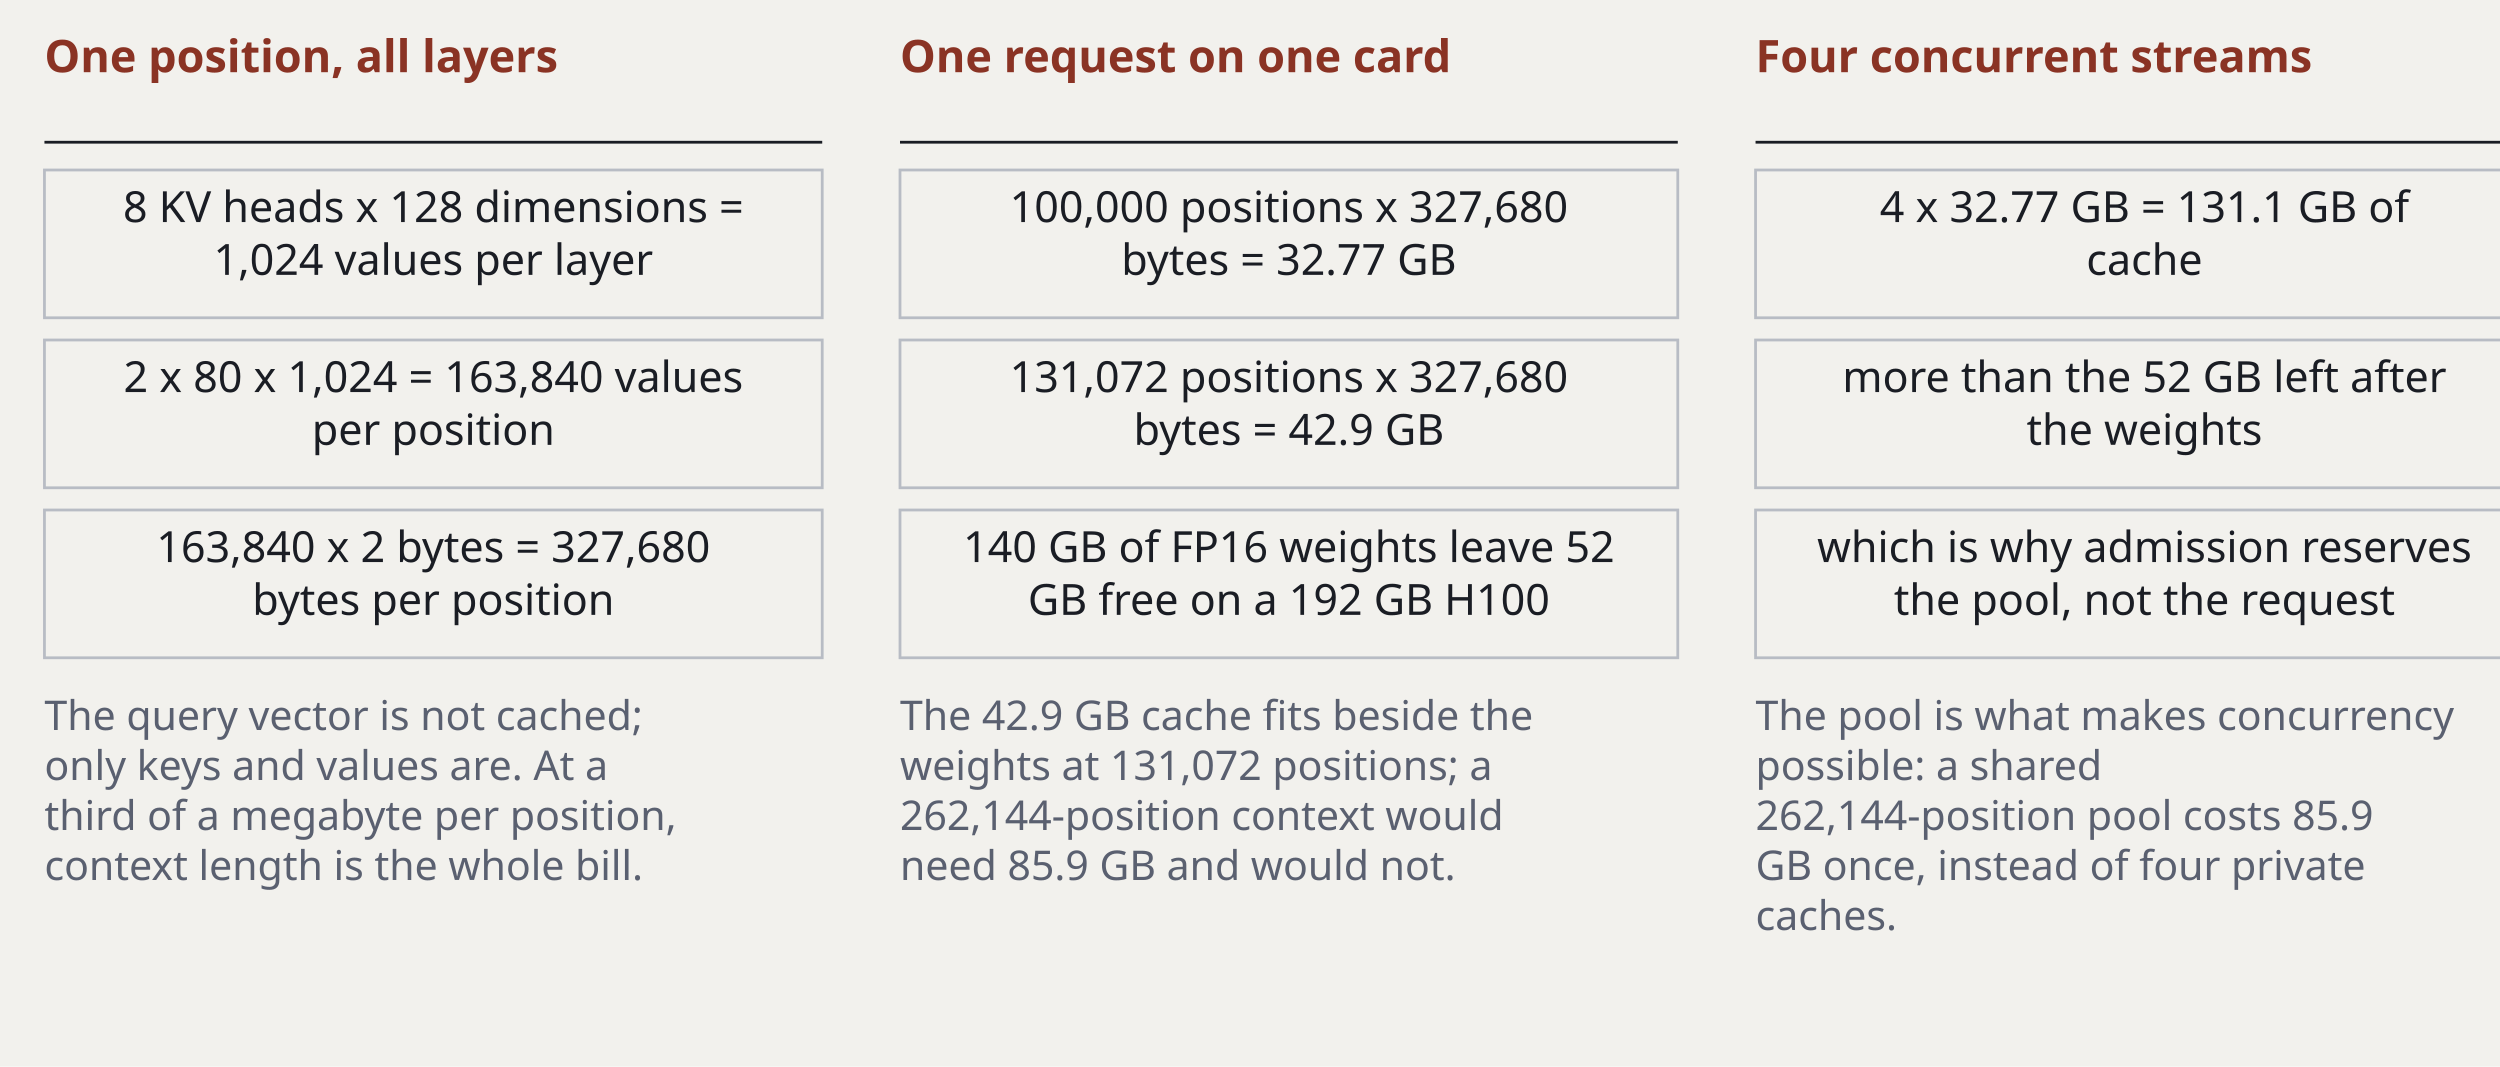
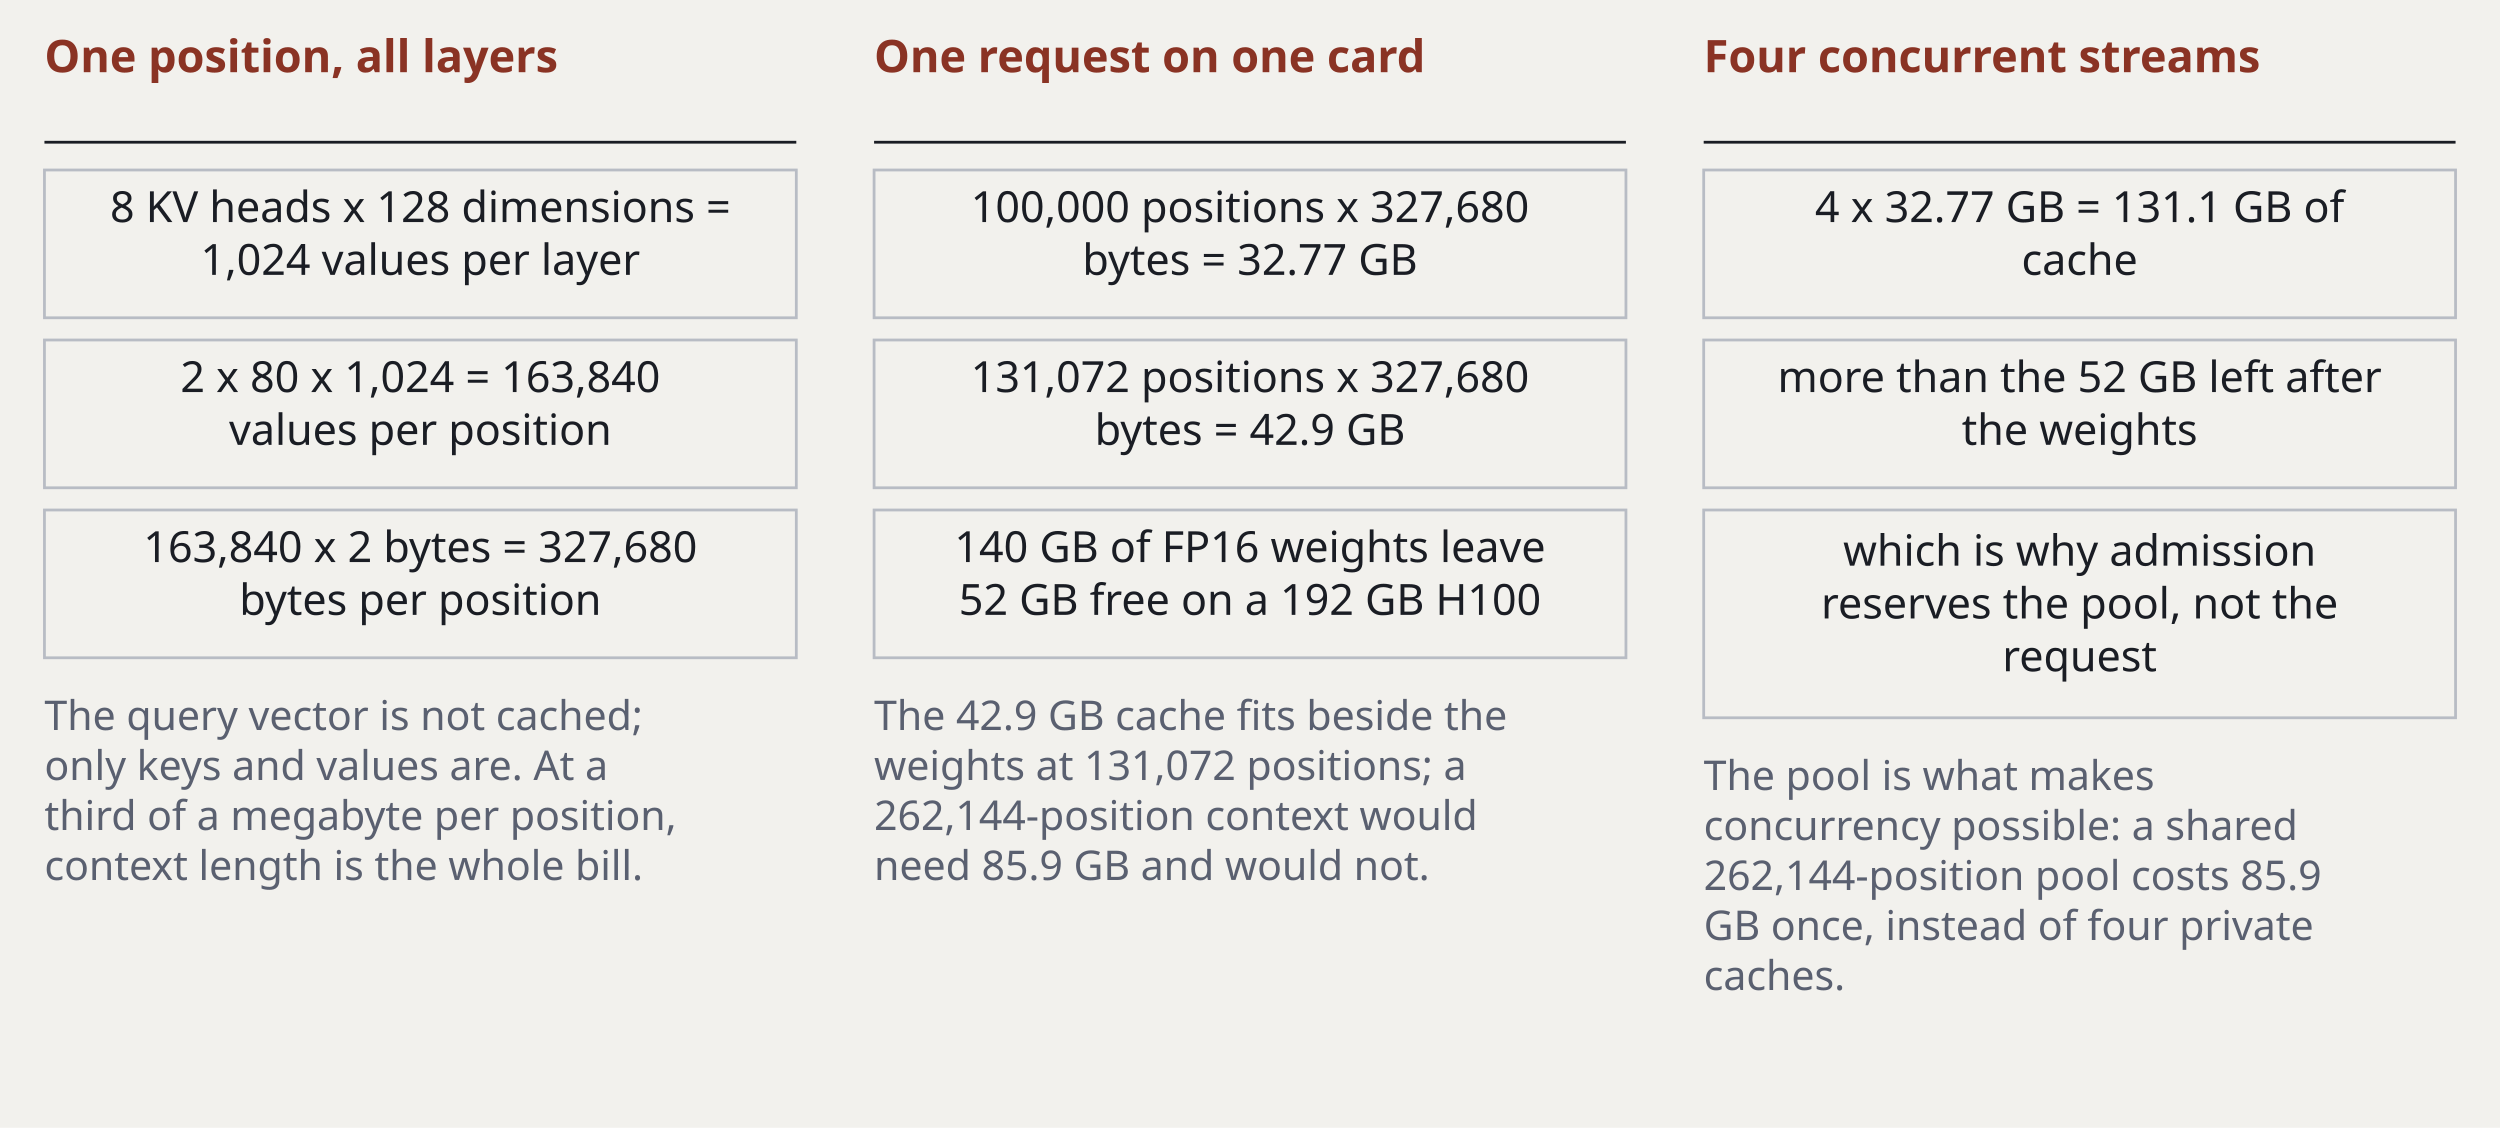
- <svg xmlns="http://www.w3.org/2000/svg" class="fig-svg" viewBox="0 0 900 384" width="100%" role="img" aria-labelledby="fig-title-68fad916" aria-describedby="fig-desc-68fad916">
+ <svg xmlns="http://www.w3.org/2000/svg" class="fig-svg" viewBox="0 0 900 406" width="100%" role="img" aria-labelledby="fig-title-68fad916" aria-describedby="fig-desc-68fad916">
  <defs>
    <marker id="arrow-68fad916" viewBox="0 0 8 8" refX="7" refY="4" markerWidth="7" markerHeight="7" orient="auto">
      <path d="M0,0 L8,4 L0,8 z" fill="var(--color-muted, #5a6070)" />
    </marker>
    <marker id="arrow-accent-68fad916" viewBox="0 0 8 8" refX="7" refY="4" markerWidth="7" markerHeight="7" orient="auto">
      <path d="M0,0 L8,4 L0,8 z" fill="var(--color-accent, #8a3324)" />
    </marker>
  </defs>
-   <rect x="0" y="0" width="900" height="384" fill="var(--color-sheet, #f2f1ed)" />
-   <text x="16.00" y="26.00" font-family="'Hanken Grotesk', ui-sans-serif, system-ui, sans-serif" font-size="16.2" font-weight="600" fill="var(--color-accent, #8a3324)" text-anchor="start">One position, all layers</text>
-   <line x1="16.00" y1="51.20" x2="296.00" y2="51.20" stroke="var(--color-ink, #1a1d24)" stroke-width="1" />
-   <rect x="16.00" y="61.20" width="280.00" height="53.20" rx="0" fill="none" stroke="var(--color-rule, #b8bcc4)" stroke-width="1" />
-   <text x="156.00" y="79.95" font-family="'Hanken Grotesk', ui-sans-serif, system-ui, sans-serif" font-size="15.48" font-weight="400" fill="var(--color-ink, #1a1d24)" text-anchor="middle">8 KV heads x 128 dimensions =</text>
-   <text x="156.00" y="98.95" font-family="'Hanken Grotesk', ui-sans-serif, system-ui, sans-serif" font-size="15.48" font-weight="400" fill="var(--color-ink, #1a1d24)" text-anchor="middle">1,024 values per layer</text>
-   <rect x="16.00" y="122.40" width="280.00" height="53.20" rx="0" fill="none" stroke="var(--color-rule, #b8bcc4)" stroke-width="1" />
-   <text x="156.00" y="141.15" font-family="'Hanken Grotesk', ui-sans-serif, system-ui, sans-serif" font-size="15.48" font-weight="400" fill="var(--color-ink, #1a1d24)" text-anchor="middle">2 x 80 x 1,024 = 163,840 values</text>
-   <text x="156.00" y="160.15" font-family="'Hanken Grotesk', ui-sans-serif, system-ui, sans-serif" font-size="15.48" font-weight="400" fill="var(--color-ink, #1a1d24)" text-anchor="middle">per position</text>
-   <rect x="16.00" y="183.60" width="280.00" height="53.20" rx="0" fill="none" stroke="var(--color-rule, #b8bcc4)" stroke-width="1" />
-   <text x="156.00" y="202.35" font-family="'Hanken Grotesk', ui-sans-serif, system-ui, sans-serif" font-size="15.48" font-weight="400" fill="var(--color-ink, #1a1d24)" text-anchor="middle">163,840 x 2 bytes = 327,680</text>
-   <text x="156.00" y="221.35" font-family="'Hanken Grotesk', ui-sans-serif, system-ui, sans-serif" font-size="15.48" font-weight="400" fill="var(--color-ink, #1a1d24)" text-anchor="middle">bytes per position</text>
-   <text x="16.00" y="262.80" font-family="'Hanken Grotesk', ui-sans-serif, system-ui, sans-serif" font-size="14.76" font-weight="400" fill="var(--color-muted, #5a6070)" text-anchor="start">The query vector is not cached;</text>
-   <text x="16.00" y="280.80" font-family="'Hanken Grotesk', ui-sans-serif, system-ui, sans-serif" font-size="14.76" font-weight="400" fill="var(--color-muted, #5a6070)" text-anchor="start">only keys and values are. At a</text>
-   <text x="16.00" y="298.80" font-family="'Hanken Grotesk', ui-sans-serif, system-ui, sans-serif" font-size="14.76" font-weight="400" fill="var(--color-muted, #5a6070)" text-anchor="start">third of a megabyte per position,</text>
-   <text x="16.00" y="316.80" font-family="'Hanken Grotesk', ui-sans-serif, system-ui, sans-serif" font-size="14.76" font-weight="400" fill="var(--color-muted, #5a6070)" text-anchor="start">context length is the whole bill.</text>
-   <text x="324.00" y="26.00" font-family="'Hanken Grotesk', ui-sans-serif, system-ui, sans-serif" font-size="16.2" font-weight="600" fill="var(--color-accent, #8a3324)" text-anchor="start">One request on one card</text>
-   <line x1="324.00" y1="51.20" x2="604.00" y2="51.20" stroke="var(--color-ink, #1a1d24)" stroke-width="1" />
-   <rect x="324.00" y="61.20" width="280.00" height="53.20" rx="0" fill="none" stroke="var(--color-rule, #b8bcc4)" stroke-width="1" />
-   <text x="464.00" y="79.95" font-family="'Hanken Grotesk', ui-sans-serif, system-ui, sans-serif" font-size="15.48" font-weight="400" fill="var(--color-ink, #1a1d24)" text-anchor="middle">100,000 positions x 327,680</text>
-   <text x="464.00" y="98.95" font-family="'Hanken Grotesk', ui-sans-serif, system-ui, sans-serif" font-size="15.48" font-weight="400" fill="var(--color-ink, #1a1d24)" text-anchor="middle">bytes = 32.77 GB</text>
-   <rect x="324.00" y="122.40" width="280.00" height="53.20" rx="0" fill="none" stroke="var(--color-rule, #b8bcc4)" stroke-width="1" />
-   <text x="464.00" y="141.15" font-family="'Hanken Grotesk', ui-sans-serif, system-ui, sans-serif" font-size="15.48" font-weight="400" fill="var(--color-ink, #1a1d24)" text-anchor="middle">131,072 positions x 327,680</text>
-   <text x="464.00" y="160.15" font-family="'Hanken Grotesk', ui-sans-serif, system-ui, sans-serif" font-size="15.48" font-weight="400" fill="var(--color-ink, #1a1d24)" text-anchor="middle">bytes = 42.9 GB</text>
-   <rect x="324.00" y="183.60" width="280.00" height="53.20" rx="0" fill="none" stroke="var(--color-rule, #b8bcc4)" stroke-width="1" />
-   <text x="464.00" y="202.35" font-family="'Hanken Grotesk', ui-sans-serif, system-ui, sans-serif" font-size="15.48" font-weight="400" fill="var(--color-ink, #1a1d24)" text-anchor="middle">140 GB of FP16 weights leave 52</text>
-   <text x="464.00" y="221.35" font-family="'Hanken Grotesk', ui-sans-serif, system-ui, sans-serif" font-size="15.48" font-weight="400" fill="var(--color-ink, #1a1d24)" text-anchor="middle">GB free on a 192 GB H100</text>
-   <text x="324.00" y="262.80" font-family="'Hanken Grotesk', ui-sans-serif, system-ui, sans-serif" font-size="14.76" font-weight="400" fill="var(--color-muted, #5a6070)" text-anchor="start">The 42.9 GB cache fits beside the</text>
-   <text x="324.00" y="280.80" font-family="'Hanken Grotesk', ui-sans-serif, system-ui, sans-serif" font-size="14.76" font-weight="400" fill="var(--color-muted, #5a6070)" text-anchor="start">weights at 131,072 positions; a</text>
-   <text x="324.00" y="298.80" font-family="'Hanken Grotesk', ui-sans-serif, system-ui, sans-serif" font-size="14.76" font-weight="400" fill="var(--color-muted, #5a6070)" text-anchor="start">262,144-position context would</text>
-   <text x="324.00" y="316.80" font-family="'Hanken Grotesk', ui-sans-serif, system-ui, sans-serif" font-size="14.76" font-weight="400" fill="var(--color-muted, #5a6070)" text-anchor="start">need 85.9 GB and would not.</text>
-   <text x="632.00" y="26.00" font-family="'Hanken Grotesk', ui-sans-serif, system-ui, sans-serif" font-size="16.2" font-weight="600" fill="var(--color-accent, #8a3324)" text-anchor="start">Four concurrent streams</text>
-   <line x1="632.00" y1="51.20" x2="912.00" y2="51.20" stroke="var(--color-ink, #1a1d24)" stroke-width="1" />
-   <rect x="632.00" y="61.20" width="280.00" height="53.20" rx="0" fill="none" stroke="var(--color-rule, #b8bcc4)" stroke-width="1" />
-   <text x="772.00" y="79.95" font-family="'Hanken Grotesk', ui-sans-serif, system-ui, sans-serif" font-size="15.48" font-weight="400" fill="var(--color-ink, #1a1d24)" text-anchor="middle">4 x 32.77 GB = 131.1 GB of</text>
-   <text x="772.00" y="98.95" font-family="'Hanken Grotesk', ui-sans-serif, system-ui, sans-serif" font-size="15.48" font-weight="400" fill="var(--color-ink, #1a1d24)" text-anchor="middle">cache</text>
-   <rect x="632.00" y="122.40" width="280.00" height="53.20" rx="0" fill="none" stroke="var(--color-rule, #b8bcc4)" stroke-width="1" />
-   <text x="772.00" y="141.15" font-family="'Hanken Grotesk', ui-sans-serif, system-ui, sans-serif" font-size="15.48" font-weight="400" fill="var(--color-ink, #1a1d24)" text-anchor="middle">more than the 52 GB left after</text>
-   <text x="772.00" y="160.15" font-family="'Hanken Grotesk', ui-sans-serif, system-ui, sans-serif" font-size="15.48" font-weight="400" fill="var(--color-ink, #1a1d24)" text-anchor="middle">the weights</text>
-   <rect x="632.00" y="183.60" width="280.00" height="53.20" rx="0" fill="none" stroke="var(--color-rule, #b8bcc4)" stroke-width="1" />
-   <text x="772.00" y="202.35" font-family="'Hanken Grotesk', ui-sans-serif, system-ui, sans-serif" font-size="15.48" font-weight="400" fill="var(--color-ink, #1a1d24)" text-anchor="middle">which is why admission reserves</text>
-   <text x="772.00" y="221.35" font-family="'Hanken Grotesk', ui-sans-serif, system-ui, sans-serif" font-size="15.48" font-weight="400" fill="var(--color-ink, #1a1d24)" text-anchor="middle">the pool, not the request</text>
-   <text x="632.00" y="262.80" font-family="'Hanken Grotesk', ui-sans-serif, system-ui, sans-serif" font-size="14.76" font-weight="400" fill="var(--color-muted, #5a6070)" text-anchor="start">The pool is what makes concurrency</text>
-   <text x="632.00" y="280.80" font-family="'Hanken Grotesk', ui-sans-serif, system-ui, sans-serif" font-size="14.76" font-weight="400" fill="var(--color-muted, #5a6070)" text-anchor="start">possible: a shared</text>
-   <text x="632.00" y="298.80" font-family="'Hanken Grotesk', ui-sans-serif, system-ui, sans-serif" font-size="14.76" font-weight="400" fill="var(--color-muted, #5a6070)" text-anchor="start">262,144-position pool costs 85.9</text>
-   <text x="632.00" y="316.80" font-family="'Hanken Grotesk', ui-sans-serif, system-ui, sans-serif" font-size="14.76" font-weight="400" fill="var(--color-muted, #5a6070)" text-anchor="start">GB once, instead of four private</text>
-   <text x="632.00" y="334.80" font-family="'Hanken Grotesk', ui-sans-serif, system-ui, sans-serif" font-size="14.76" font-weight="400" fill="var(--color-muted, #5a6070)" text-anchor="start">caches.</text>
+   <rect x="0" y="0" width="900" height="406" fill="var(--color-sheet, #f2f1ed)" />
+   <text x="16.00" y="26.00" font-family="'Hanken Grotesk', ui-sans-serif, system-ui, sans-serif" font-size="16.2" font-weight="600" fill="var(--color-accent, #8a3324)" text-anchor="start" data-part="pos">One position, all layers</text>
+   <line x1="16.00" y1="51.20" x2="286.67" y2="51.20" stroke="var(--color-ink, #1a1d24)" stroke-width="1" data-part="pos" />
+   <rect x="16.00" y="61.20" width="270.67" height="53.20" rx="0" fill="none" stroke="var(--color-rule, #b8bcc4)" stroke-width="1" data-part="v-layer" />
+   <text x="151.33" y="79.95" font-family="'Hanken Grotesk', ui-sans-serif, system-ui, sans-serif" font-size="15.48" font-weight="400" fill="var(--color-ink, #1a1d24)" text-anchor="middle" data-part="v-layer">8 KV heads x 128 dimensions =</text>
+   <text x="151.33" y="98.95" font-family="'Hanken Grotesk', ui-sans-serif, system-ui, sans-serif" font-size="15.48" font-weight="400" fill="var(--color-ink, #1a1d24)" text-anchor="middle" data-part="v-layer">1,024 values per layer</text>
+   <rect x="16.00" y="122.40" width="270.67" height="53.20" rx="0" fill="none" stroke="var(--color-rule, #b8bcc4)" stroke-width="1" data-part="v-position" />
+   <text x="151.33" y="141.15" font-family="'Hanken Grotesk', ui-sans-serif, system-ui, sans-serif" font-size="15.48" font-weight="400" fill="var(--color-ink, #1a1d24)" text-anchor="middle" data-part="v-position">2 x 80 x 1,024 = 163,840</text>
+   <text x="151.33" y="160.15" font-family="'Hanken Grotesk', ui-sans-serif, system-ui, sans-serif" font-size="15.48" font-weight="400" fill="var(--color-ink, #1a1d24)" text-anchor="middle" data-part="v-position">values per position</text>
+   <rect x="16.00" y="183.60" width="270.67" height="53.20" rx="0" fill="none" stroke="var(--color-rule, #b8bcc4)" stroke-width="1" data-part="v-bytes" />
+   <text x="151.33" y="202.35" font-family="'Hanken Grotesk', ui-sans-serif, system-ui, sans-serif" font-size="15.48" font-weight="400" fill="var(--color-ink, #1a1d24)" text-anchor="middle" data-part="v-bytes">163,840 x 2 bytes = 327,680</text>
+   <text x="151.33" y="221.35" font-family="'Hanken Grotesk', ui-sans-serif, system-ui, sans-serif" font-size="15.48" font-weight="400" fill="var(--color-ink, #1a1d24)" text-anchor="middle" data-part="v-bytes">bytes per position</text>
+   <text x="16.00" y="262.80" font-family="'Hanken Grotesk', ui-sans-serif, system-ui, sans-serif" font-size="14.76" font-weight="400" fill="var(--color-muted, #5a6070)" text-anchor="start" data-part="pos">The query vector is not cached;</text>
+   <text x="16.00" y="280.80" font-family="'Hanken Grotesk', ui-sans-serif, system-ui, sans-serif" font-size="14.76" font-weight="400" fill="var(--color-muted, #5a6070)" text-anchor="start" data-part="pos">only keys and values are. At a</text>
+   <text x="16.00" y="298.80" font-family="'Hanken Grotesk', ui-sans-serif, system-ui, sans-serif" font-size="14.76" font-weight="400" fill="var(--color-muted, #5a6070)" text-anchor="start" data-part="pos">third of a megabyte per position,</text>
+   <text x="16.00" y="316.80" font-family="'Hanken Grotesk', ui-sans-serif, system-ui, sans-serif" font-size="14.76" font-weight="400" fill="var(--color-muted, #5a6070)" text-anchor="start" data-part="pos">context length is the whole bill.</text>
+   <text x="314.67" y="26.00" font-family="'Hanken Grotesk', ui-sans-serif, system-ui, sans-serif" font-size="16.2" font-weight="600" fill="var(--color-accent, #8a3324)" text-anchor="start" data-part="req">One request on one card</text>
+   <line x1="314.67" y1="51.20" x2="585.33" y2="51.20" stroke="var(--color-ink, #1a1d24)" stroke-width="1" data-part="req" />
+   <rect x="314.67" y="61.20" width="270.67" height="53.20" rx="0" fill="none" stroke="var(--color-rule, #b8bcc4)" stroke-width="1" data-part="bytes-100k" />
+   <text x="450.00" y="79.95" font-family="'Hanken Grotesk', ui-sans-serif, system-ui, sans-serif" font-size="15.48" font-weight="400" fill="var(--color-ink, #1a1d24)" text-anchor="middle" data-part="bytes-100k">100,000 positions x 327,680</text>
+   <text x="450.00" y="98.95" font-family="'Hanken Grotesk', ui-sans-serif, system-ui, sans-serif" font-size="15.48" font-weight="400" fill="var(--color-ink, #1a1d24)" text-anchor="middle" data-part="bytes-100k">bytes = 32.77 GB</text>
+   <rect x="314.67" y="122.40" width="270.67" height="53.20" rx="0" fill="none" stroke="var(--color-rule, #b8bcc4)" stroke-width="1" data-part="bytes-131k" />
+   <text x="450.00" y="141.15" font-family="'Hanken Grotesk', ui-sans-serif, system-ui, sans-serif" font-size="15.48" font-weight="400" fill="var(--color-ink, #1a1d24)" text-anchor="middle" data-part="bytes-131k">131,072 positions x 327,680</text>
+   <text x="450.00" y="160.15" font-family="'Hanken Grotesk', ui-sans-serif, system-ui, sans-serif" font-size="15.48" font-weight="400" fill="var(--color-ink, #1a1d24)" text-anchor="middle" data-part="bytes-131k">bytes = 42.9 GB</text>
+   <rect x="314.67" y="183.60" width="270.67" height="53.20" rx="0" fill="none" stroke="var(--color-rule, #b8bcc4)" stroke-width="1" data-part="room" />
+   <text x="450.00" y="202.35" font-family="'Hanken Grotesk', ui-sans-serif, system-ui, sans-serif" font-size="15.48" font-weight="400" fill="var(--color-ink, #1a1d24)" text-anchor="middle" data-part="room">140 GB of FP16 weights leave</text>
+   <text x="450.00" y="221.35" font-family="'Hanken Grotesk', ui-sans-serif, system-ui, sans-serif" font-size="15.48" font-weight="400" fill="var(--color-ink, #1a1d24)" text-anchor="middle" data-part="room">52 GB free on a 192 GB H100</text>
+   <text x="314.67" y="262.80" font-family="'Hanken Grotesk', ui-sans-serif, system-ui, sans-serif" font-size="14.76" font-weight="400" fill="var(--color-muted, #5a6070)" text-anchor="start" data-part="req">The 42.9 GB cache fits beside the</text>
+   <text x="314.67" y="280.80" font-family="'Hanken Grotesk', ui-sans-serif, system-ui, sans-serif" font-size="14.76" font-weight="400" fill="var(--color-muted, #5a6070)" text-anchor="start" data-part="req">weights at 131,072 positions; a</text>
+   <text x="314.67" y="298.80" font-family="'Hanken Grotesk', ui-sans-serif, system-ui, sans-serif" font-size="14.76" font-weight="400" fill="var(--color-muted, #5a6070)" text-anchor="start" data-part="req">262,144-position context would</text>
+   <text x="314.67" y="316.80" font-family="'Hanken Grotesk', ui-sans-serif, system-ui, sans-serif" font-size="14.76" font-weight="400" fill="var(--color-muted, #5a6070)" text-anchor="start" data-part="req">need 85.9 GB and would not.</text>
+   <text x="613.33" y="26.00" font-family="'Hanken Grotesk', ui-sans-serif, system-ui, sans-serif" font-size="16.2" font-weight="600" fill="var(--color-accent, #8a3324)" text-anchor="start" data-part="streams">Four concurrent streams</text>
+   <line x1="613.33" y1="51.20" x2="884.00" y2="51.20" stroke="var(--color-ink, #1a1d24)" stroke-width="1" data-part="streams" />
+   <rect x="613.33" y="61.20" width="270.67" height="53.20" rx="0" fill="none" stroke="var(--color-rule, #b8bcc4)" stroke-width="1" data-part="four-streams" />
+   <text x="748.67" y="79.95" font-family="'Hanken Grotesk', ui-sans-serif, system-ui, sans-serif" font-size="15.48" font-weight="400" fill="var(--color-ink, #1a1d24)" text-anchor="middle" data-part="four-streams">4 x 32.77 GB = 131.1 GB of</text>
+   <text x="748.67" y="98.95" font-family="'Hanken Grotesk', ui-sans-serif, system-ui, sans-serif" font-size="15.48" font-weight="400" fill="var(--color-ink, #1a1d24)" text-anchor="middle" data-part="four-streams">cache</text>
+   <rect x="613.33" y="122.40" width="270.67" height="53.20" rx="0" fill="none" stroke="var(--color-rule, #b8bcc4)" stroke-width="1" data-part="over-room" />
+   <text x="748.67" y="141.15" font-family="'Hanken Grotesk', ui-sans-serif, system-ui, sans-serif" font-size="15.48" font-weight="400" fill="var(--color-ink, #1a1d24)" text-anchor="middle" data-part="over-room">more than the 52 GB left after</text>
+   <text x="748.67" y="160.15" font-family="'Hanken Grotesk', ui-sans-serif, system-ui, sans-serif" font-size="15.48" font-weight="400" fill="var(--color-ink, #1a1d24)" text-anchor="middle" data-part="over-room">the weights</text>
+   <rect x="613.33" y="183.60" width="270.67" height="74.80" rx="0" fill="none" stroke="var(--color-rule, #b8bcc4)" stroke-width="1" data-part="shared-pool" />
+   <text x="748.67" y="203.65" font-family="'Hanken Grotesk', ui-sans-serif, system-ui, sans-serif" font-size="15.48" font-weight="400" fill="var(--color-ink, #1a1d24)" text-anchor="middle" data-part="shared-pool">which is why admission</text>
+   <text x="748.67" y="222.65" font-family="'Hanken Grotesk', ui-sans-serif, system-ui, sans-serif" font-size="15.48" font-weight="400" fill="var(--color-ink, #1a1d24)" text-anchor="middle" data-part="shared-pool">reserves the pool, not the</text>
+   <text x="748.67" y="241.65" font-family="'Hanken Grotesk', ui-sans-serif, system-ui, sans-serif" font-size="15.48" font-weight="400" fill="var(--color-ink, #1a1d24)" text-anchor="middle" data-part="shared-pool">request</text>
+   <text x="613.33" y="284.40" font-family="'Hanken Grotesk', ui-sans-serif, system-ui, sans-serif" font-size="14.76" font-weight="400" fill="var(--color-muted, #5a6070)" text-anchor="start" data-part="streams">The pool is what makes</text>
+   <text x="613.33" y="302.40" font-family="'Hanken Grotesk', ui-sans-serif, system-ui, sans-serif" font-size="14.76" font-weight="400" fill="var(--color-muted, #5a6070)" text-anchor="start" data-part="streams">concurrency possible: a shared</text>
+   <text x="613.33" y="320.40" font-family="'Hanken Grotesk', ui-sans-serif, system-ui, sans-serif" font-size="14.76" font-weight="400" fill="var(--color-muted, #5a6070)" text-anchor="start" data-part="streams">262,144-position pool costs 85.9</text>
+   <text x="613.33" y="338.40" font-family="'Hanken Grotesk', ui-sans-serif, system-ui, sans-serif" font-size="14.76" font-weight="400" fill="var(--color-muted, #5a6070)" text-anchor="start" data-part="streams">GB once, instead of four private</text>
+   <text x="613.33" y="356.40" font-family="'Hanken Grotesk', ui-sans-serif, system-ui, sans-serif" font-size="14.76" font-weight="400" fill="var(--color-muted, #5a6070)" text-anchor="start" data-part="streams">caches.</text>
</svg>
